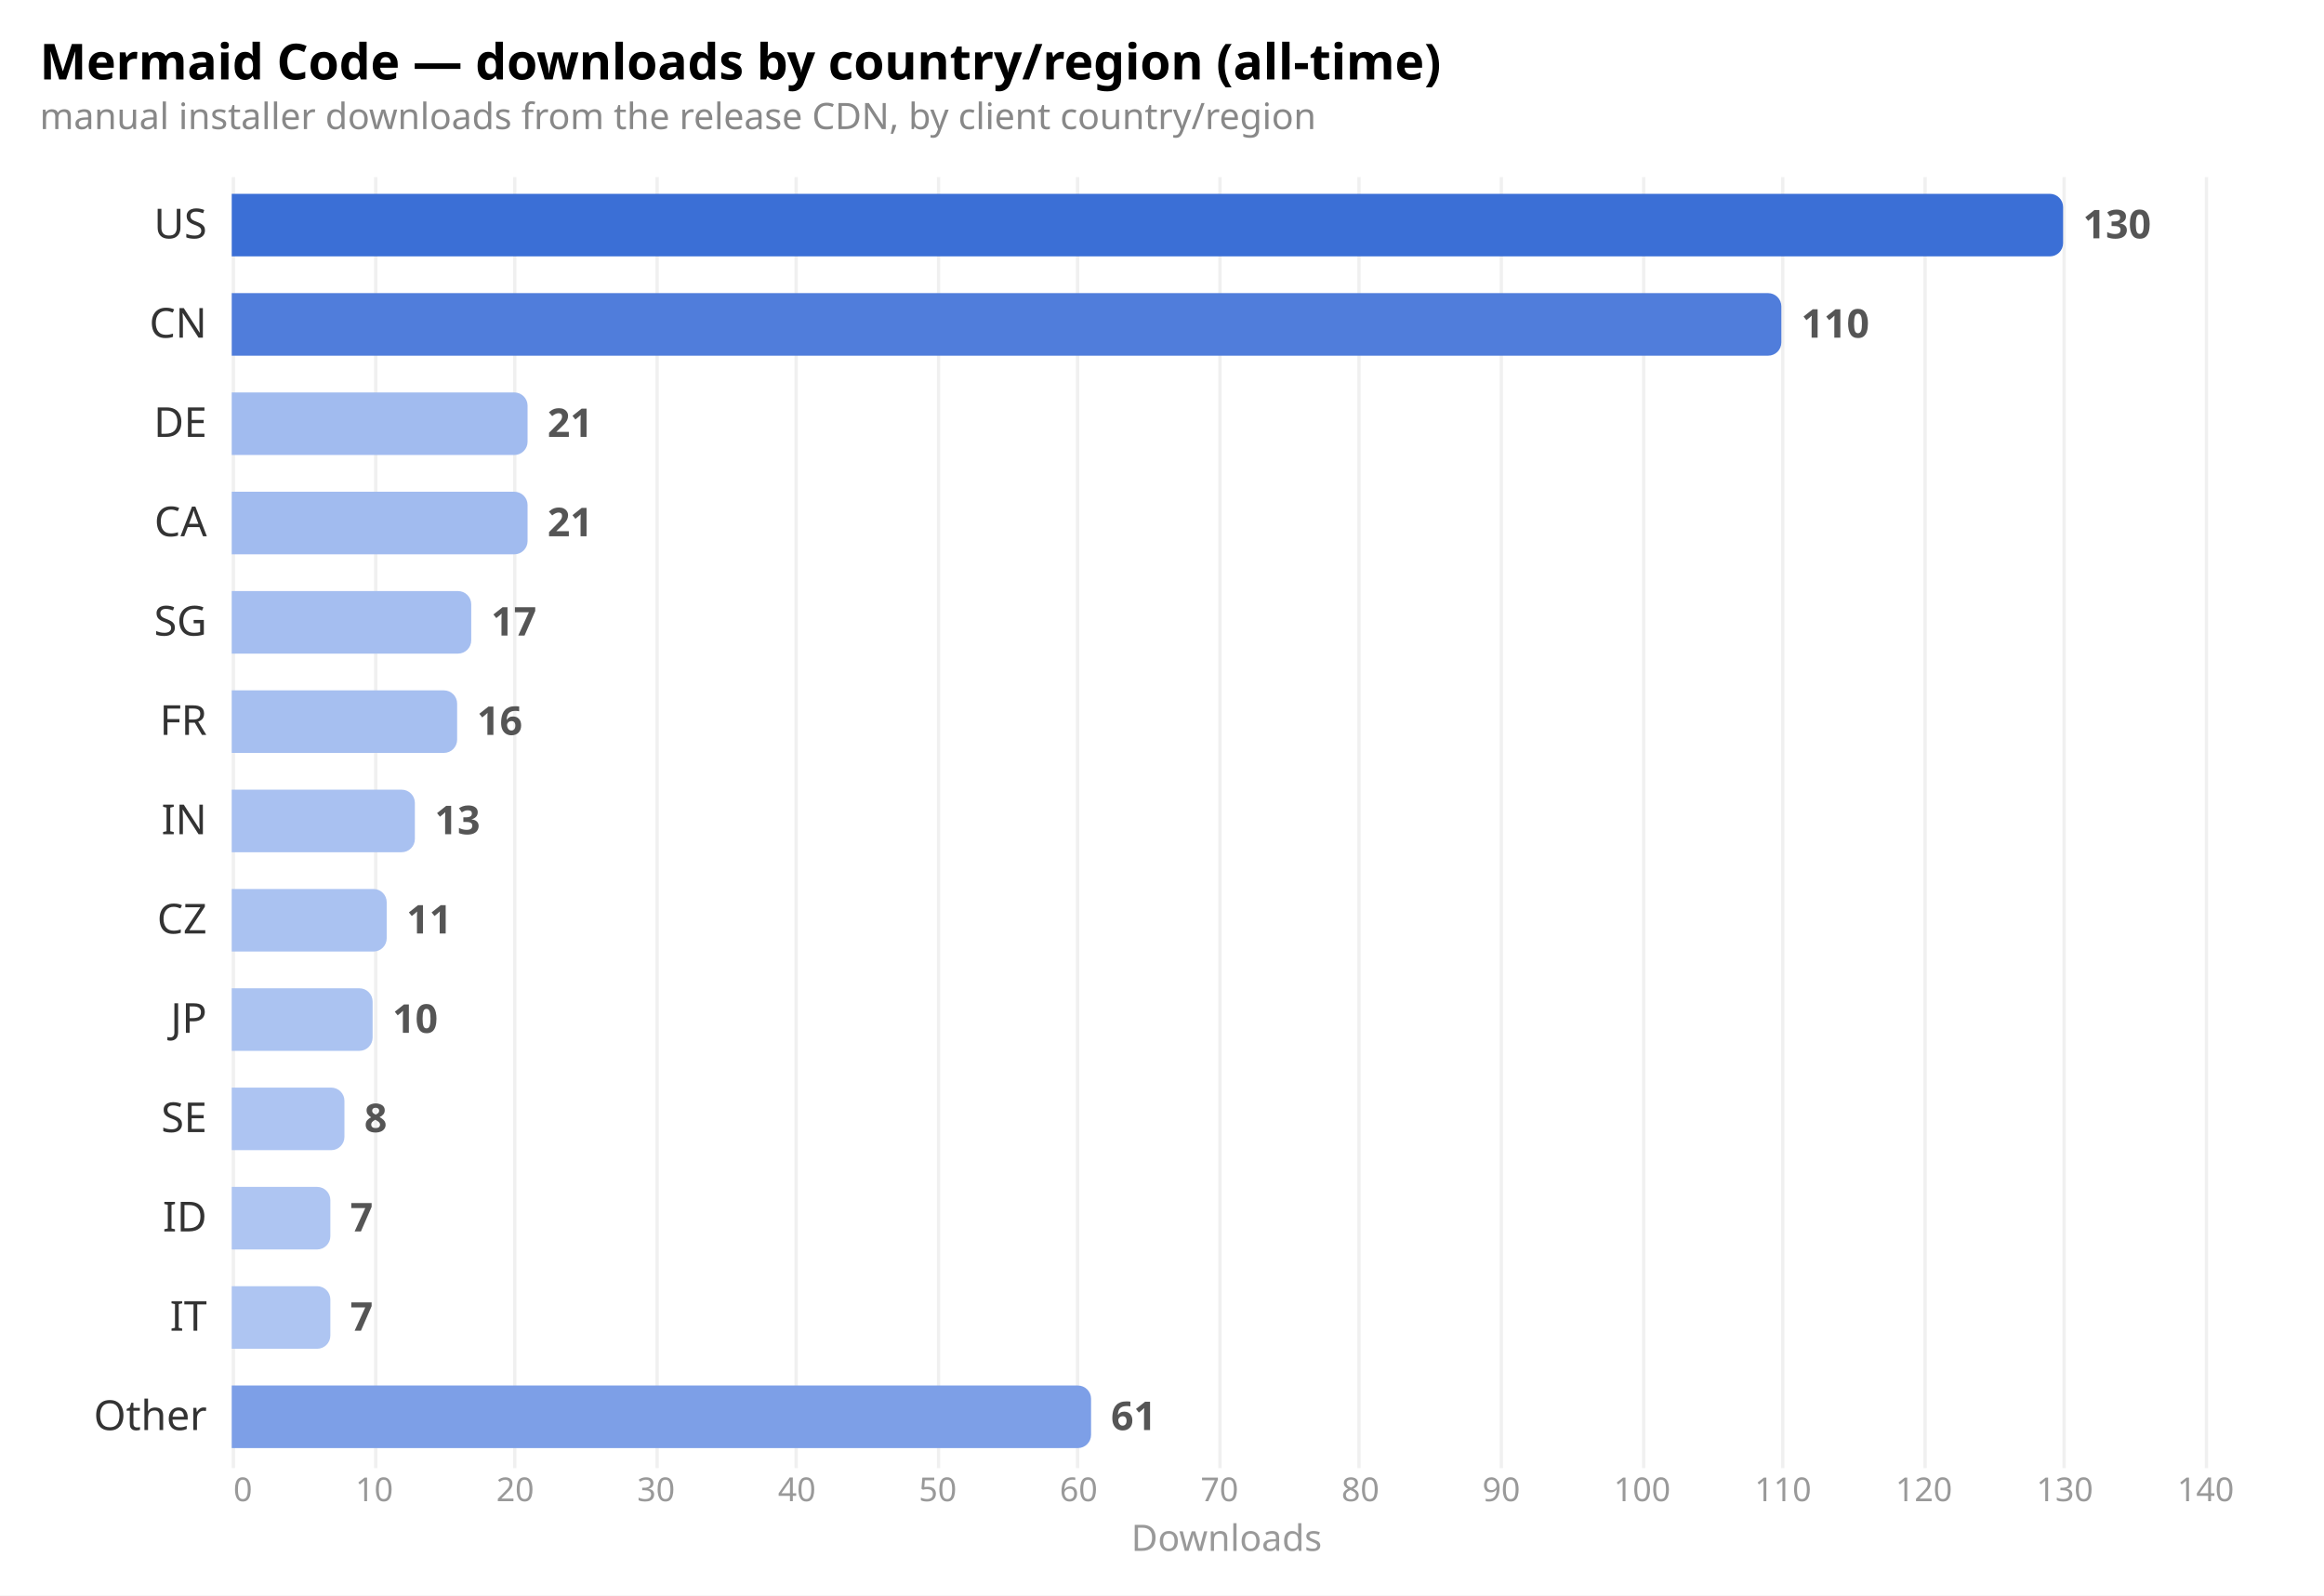
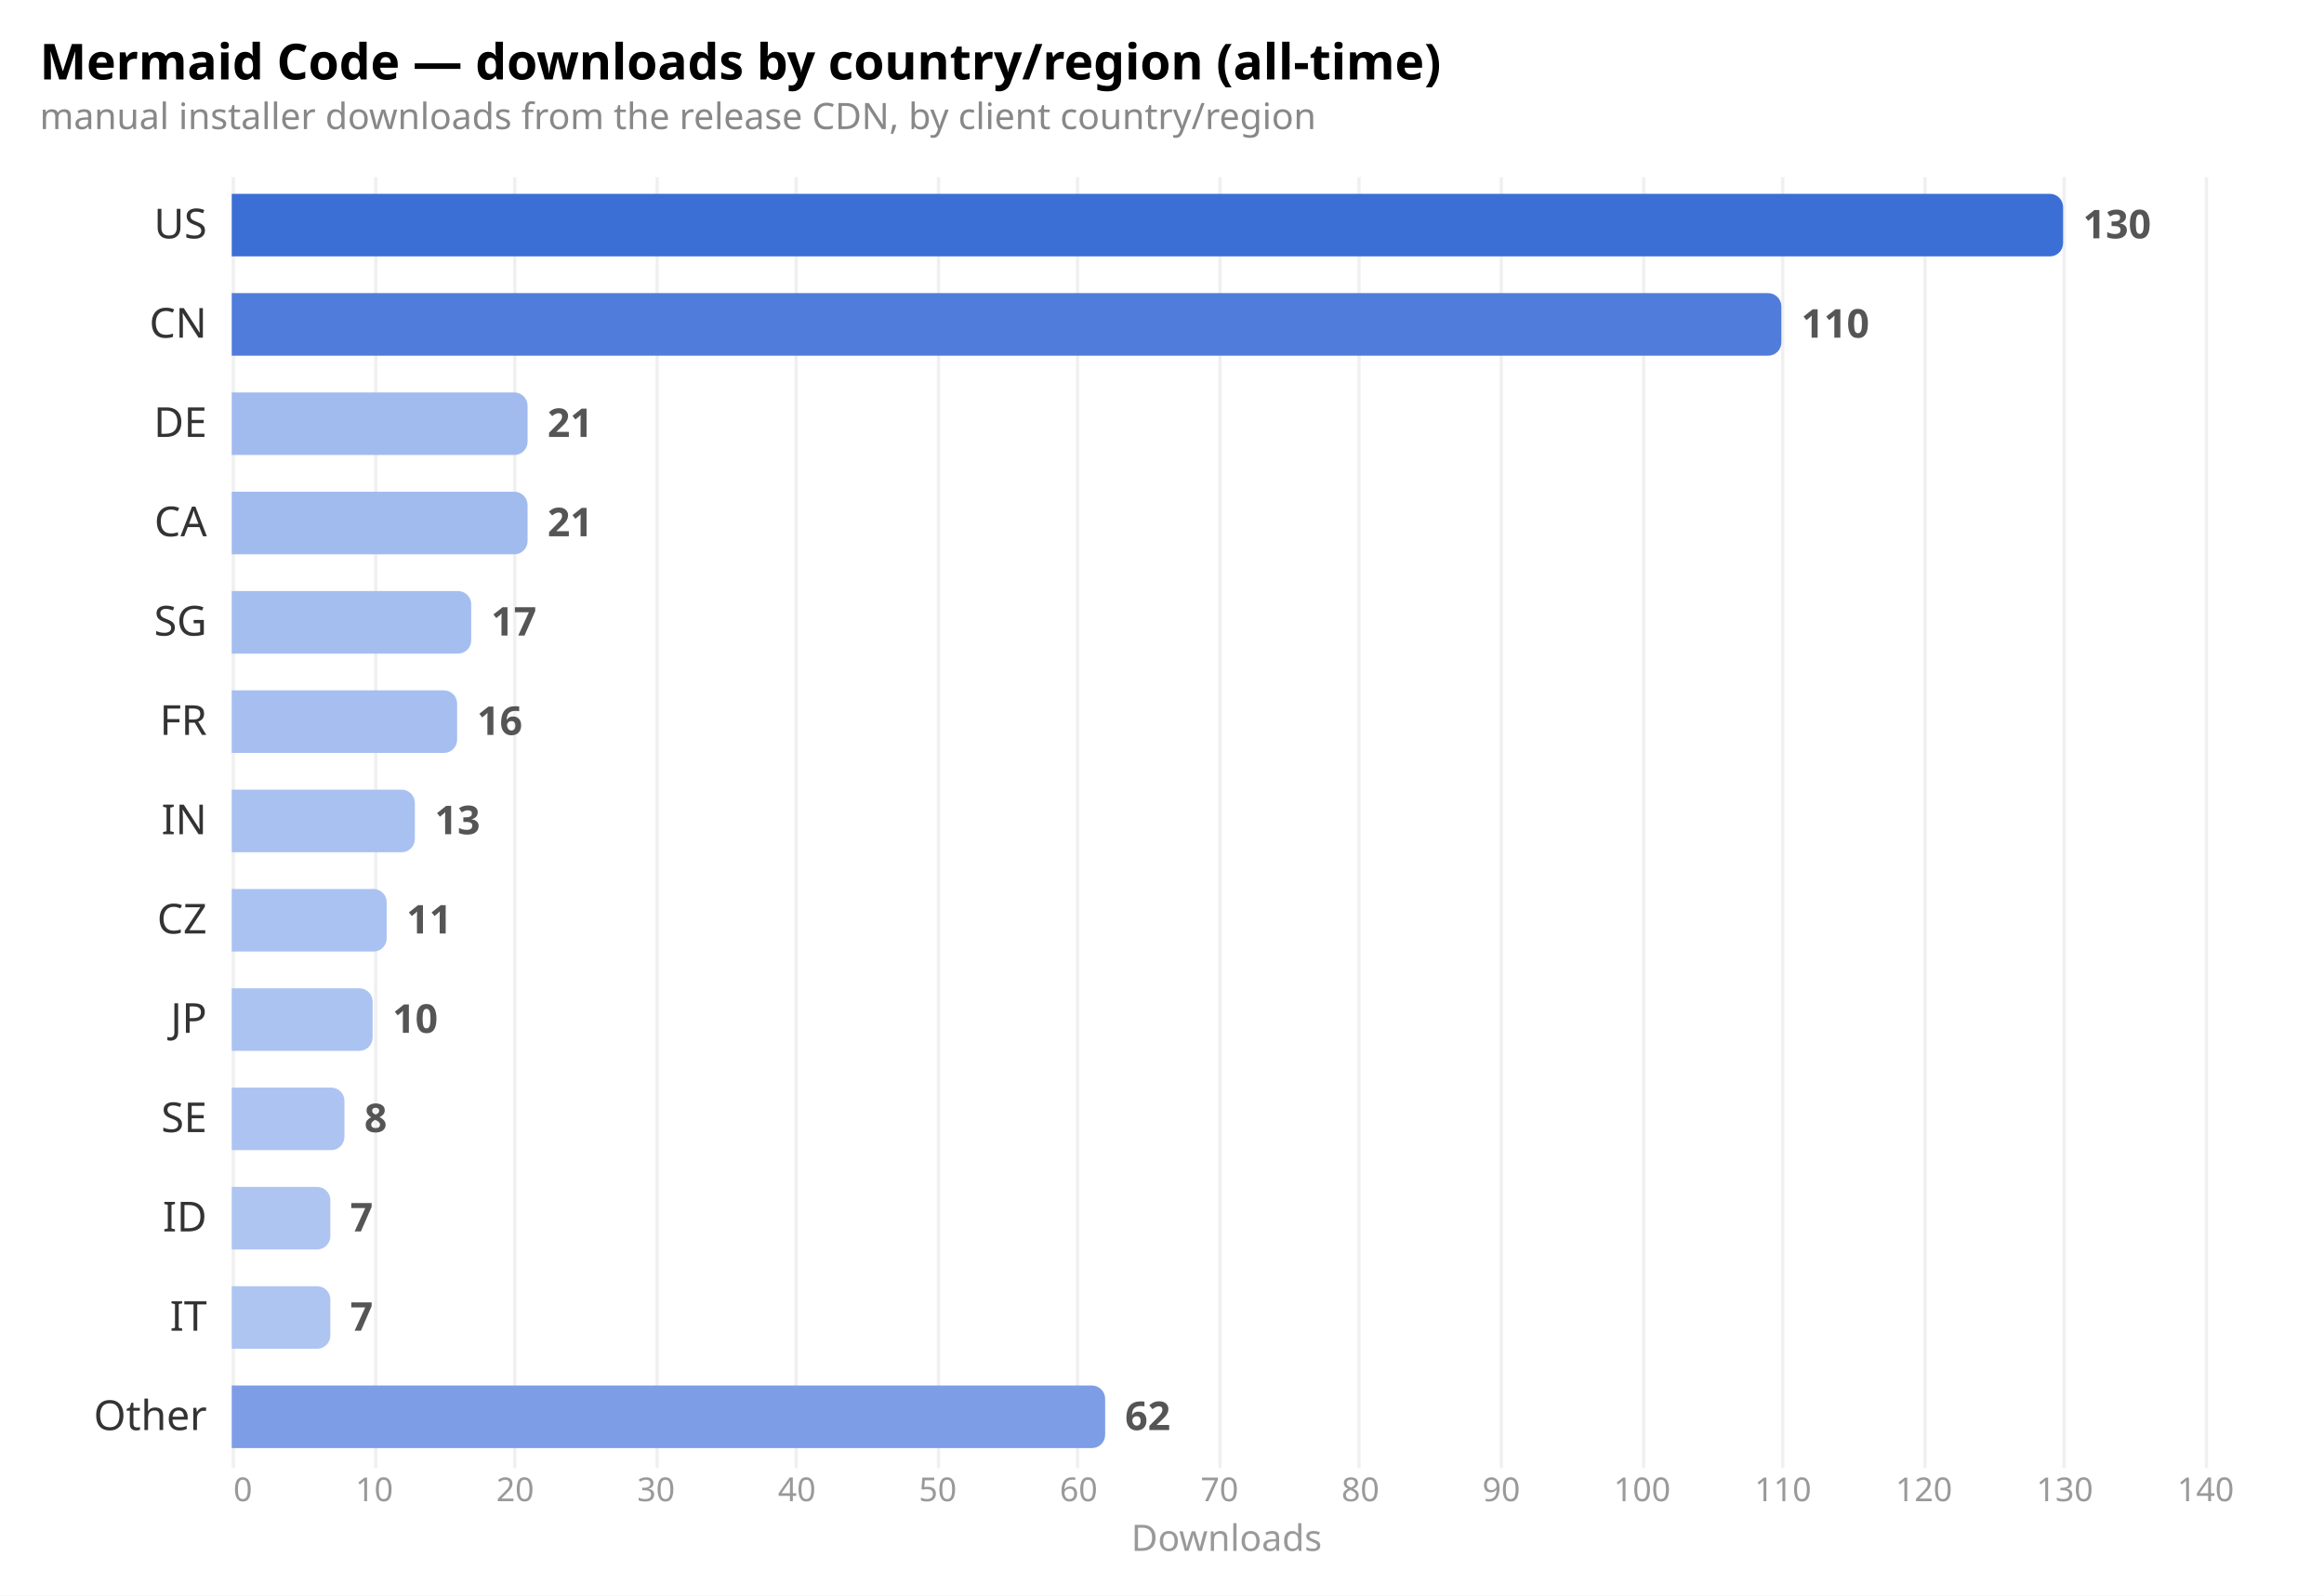
<svg xmlns="http://www.w3.org/2000/svg" version="1.1" class="marks" width="702" height="482" viewBox="0 0 702 482">
  <rect width="702" height="482" fill="white" />
  <g fill="none" stroke-miterlimit="4" transform="translate(70,53)">
    <g class="mark-group role-frame root" role="graphics-object" aria-roledescription="group mark container">
      <g transform="translate(0,0)">
        <path class="background" aria-hidden="true" d="M0,0h600v390h-600Z" />
        <g>
          <g class="mark-group role-axis" aria-hidden="true">
            <g transform="translate(0.5,390.5)">
              <path class="background" aria-hidden="true" d="M0,0h0v0h0Z" pointer-events="none" />
              <g>
                <g class="mark-rule role-axis-grid" pointer-events="none">
                  <line transform="translate(0,0)" x2="0" y2="-390" stroke="#f0f0f0" stroke-width="1" opacity="1" />
                  <line transform="translate(43,0)" x2="0" y2="-390" stroke="#f0f0f0" stroke-width="1" opacity="1" />
                  <line transform="translate(85,0)" x2="0" y2="-390" stroke="#f0f0f0" stroke-width="1" opacity="1" />
                  <line transform="translate(128,0)" x2="0" y2="-390" stroke="#f0f0f0" stroke-width="1" opacity="1" />
                  <line transform="translate(170,0)" x2="0" y2="-390" stroke="#f0f0f0" stroke-width="1" opacity="1" />
                  <line transform="translate(213,0)" x2="0" y2="-390" stroke="#f0f0f0" stroke-width="1" opacity="1" />
                  <line transform="translate(255,0)" x2="0" y2="-390" stroke="#f0f0f0" stroke-width="1" opacity="1" />
                  <line transform="translate(298,0)" x2="0" y2="-390" stroke="#f0f0f0" stroke-width="1" opacity="1" />
                  <line transform="translate(340,0)" x2="0" y2="-390" stroke="#f0f0f0" stroke-width="1" opacity="1" />
                  <line transform="translate(383,0)" x2="0" y2="-390" stroke="#f0f0f0" stroke-width="1" opacity="1" />
                  <line transform="translate(426,0)" x2="0" y2="-390" stroke="#f0f0f0" stroke-width="1" opacity="1" />
                  <line transform="translate(468,0)" x2="0" y2="-390" stroke="#f0f0f0" stroke-width="1" opacity="1" />
                  <line transform="translate(511,0)" x2="0" y2="-390" stroke="#f0f0f0" stroke-width="1" opacity="1" />
                  <line transform="translate(553,0)" x2="0" y2="-390" stroke="#f0f0f0" stroke-width="1" opacity="1" />
                  <line transform="translate(596,0)" x2="0" y2="-390" stroke="#f0f0f0" stroke-width="1" opacity="1" />
                </g>
              </g>
              <path class="foreground" aria-hidden="true" d="" pointer-events="none" display="none" />
            </g>
          </g>
          <g class="mark-group role-axis" role="graphics-symbol" aria-roledescription="axis" aria-label="X-axis titled 'Downloads' for a linear scale with values from 0 to 141">
            <g transform="translate(0.5,390.5)">
              <path class="background" aria-hidden="true" d="M0,0h0v0h0Z" pointer-events="none" />
              <g>
                <g class="mark-text role-axis-label" pointer-events="none">
                  <text text-anchor="start" transform="translate(0,10)" font-family="sans-serif" font-size="10px" fill="#999" opacity="1">0</text>
                  <text text-anchor="middle" transform="translate(42.55319,10)" font-family="sans-serif" font-size="10px" fill="#999" opacity="1">10</text>
                  <text text-anchor="middle" transform="translate(85.10638,10)" font-family="sans-serif" font-size="10px" fill="#999" opacity="1">20</text>
                  <text text-anchor="middle" transform="translate(127.6596,10)" font-family="sans-serif" font-size="10px" fill="#999" opacity="1">30</text>
                  <text text-anchor="middle" transform="translate(170.2128,10)" font-family="sans-serif" font-size="10px" fill="#999" opacity="1">40</text>
                  <text text-anchor="middle" transform="translate(212.766,10)" font-family="sans-serif" font-size="10px" fill="#999" opacity="1">50</text>
                  <text text-anchor="middle" transform="translate(255.3191,10)" font-family="sans-serif" font-size="10px" fill="#999" opacity="1">60</text>
                  <text text-anchor="middle" transform="translate(297.8723,10)" font-family="sans-serif" font-size="10px" fill="#999" opacity="1">70</text>
                  <text text-anchor="middle" transform="translate(340.4255,10)" font-family="sans-serif" font-size="10px" fill="#999" opacity="1">80</text>
                  <text text-anchor="middle" transform="translate(382.9787,10)" font-family="sans-serif" font-size="10px" fill="#999" opacity="1">90</text>
                  <text text-anchor="middle" transform="translate(425.5319,10)" font-family="sans-serif" font-size="10px" fill="#999" opacity="1">100</text>
                  <text text-anchor="middle" transform="translate(468.0851,10)" font-family="sans-serif" font-size="10px" fill="#999" opacity="1">110</text>
                  <text text-anchor="middle" transform="translate(510.6383,10)" font-family="sans-serif" font-size="10px" fill="#999" opacity="1">120</text>
                  <text text-anchor="middle" transform="translate(553.1915,10)" font-family="sans-serif" font-size="10px" fill="#999" opacity="1">130</text>
                  <text text-anchor="middle" transform="translate(595.7447,10)" font-family="sans-serif" font-size="10px" fill="#999" opacity="1">140</text>
                </g>
                <g class="mark-text role-axis-title" pointer-events="none">
                  <text text-anchor="middle" transform="translate(300,25)" font-family="sans-serif" font-size="11px" font-weight="500" fill="#999" opacity="1">Downloads</text>
                </g>
              </g>
              <path class="foreground" aria-hidden="true" d="" pointer-events="none" display="none" />
            </g>
          </g>
          <g class="mark-group role-axis" role="graphics-symbol" aria-roledescription="axis" aria-label="Y-axis for a discrete scale with 13 values: US, CN, DE, CA, SG, ending with Other">
            <g transform="translate(0.5,0.5)">
              <path class="background" aria-hidden="true" d="M0,0h0v0h0Z" pointer-events="none" />
              <g>
                <g class="mark-text role-axis-label" pointer-events="none">
                  <text text-anchor="end" transform="translate(-8,18.5)" font-family="sans-serif" font-size="12.5px" font-weight="500" fill="#333" opacity="1">US</text>
                  <text text-anchor="end" transform="translate(-8,48.5)" font-family="sans-serif" font-size="12.5px" font-weight="500" fill="#333" opacity="1">CN</text>
                  <text text-anchor="end" transform="translate(-8,78.5)" font-family="sans-serif" font-size="12.5px" font-weight="500" fill="#333" opacity="1">DE</text>
                  <text text-anchor="end" transform="translate(-8,108.5)" font-family="sans-serif" font-size="12.5px" font-weight="500" fill="#333" opacity="1">CA</text>
                  <text text-anchor="end" transform="translate(-8,138.5)" font-family="sans-serif" font-size="12.5px" font-weight="500" fill="#333" opacity="1">SG</text>
                  <text text-anchor="end" transform="translate(-8,168.5)" font-family="sans-serif" font-size="12.5px" font-weight="500" fill="#333" opacity="1">FR</text>
                  <text text-anchor="end" transform="translate(-8,198.5)" font-family="sans-serif" font-size="12.5px" font-weight="500" fill="#333" opacity="1">IN</text>
                  <text text-anchor="end" transform="translate(-8,228.5)" font-family="sans-serif" font-size="12.5px" font-weight="500" fill="#333" opacity="1">CZ</text>
                  <text text-anchor="end" transform="translate(-8,258.5)" font-family="sans-serif" font-size="12.5px" font-weight="500" fill="#333" opacity="1">JP</text>
                  <text text-anchor="end" transform="translate(-8,288.5)" font-family="sans-serif" font-size="12.5px" font-weight="500" fill="#333" opacity="1">SE</text>
                  <text text-anchor="end" transform="translate(-8,318.5)" font-family="sans-serif" font-size="12.5px" font-weight="500" fill="#333" opacity="1">ID</text>
                  <text text-anchor="end" transform="translate(-8,348.5)" font-family="sans-serif" font-size="12.5px" font-weight="500" fill="#333" opacity="1">IT</text>
                  <text text-anchor="end" transform="translate(-8,378.5)" font-family="sans-serif" font-size="12.5px" font-weight="500" fill="#333" opacity="1">Other</text>
                </g>
              </g>
              <path class="foreground" aria-hidden="true" d="" pointer-events="none" display="none" />
            </g>
          </g>
          <g class="mark-group role-scope" role="graphics-object" aria-roledescription="group mark container">
            <g transform="translate(0,5.55)">
              <path class="background" aria-hidden="true" d="M0,0L549.191,0C551.399,0,553.191,1.792,553.191,4L553.191,14.9C553.191,17.108,551.399,18.9,549.191,18.9L0,18.9C0,18.9,0,18.9,0,18.9L0,0C0,0,0,0,0,0Z" />
              <g clip-path="url(#clip1)">
                <g class="mark-group role-scope" role="graphics-object" aria-roledescription="group mark container">
                  <g transform="translate(0,0)">
                    <path class="background" aria-hidden="true" d="M0,0h0v18.9h0Z" />
                    <g>
                      <g class="mark-rect role-mark layer_0_marks" role="graphics-object" aria-roledescription="rect mark container">
                        <path aria-label="Downloads: 130; country: US; downloads: 130" role="graphics-symbol" aria-roledescription="bar" d="M0,0h553.191v18.9h-553.191Z" fill="rgb(59, 111, 214)" />
                      </g>
                    </g>
                    <path class="foreground" aria-hidden="true" d="" display="none" />
                  </g>
                </g>
              </g>
              <path class="foreground" aria-hidden="true" d="" display="none" />
            </g>
            <g transform="translate(0,35.55)">
              <path class="background" aria-hidden="true" d="M0,0L464.085,0C466.293,0,468.085,1.792,468.085,4L468.085,14.9C468.085,17.108,466.293,18.9,464.085,18.9L0,18.9C0,18.9,0,18.9,0,18.9L0,0C0,0,0,0,0,0Z" />
              <g clip-path="url(#clip2)">
                <g class="mark-group role-scope" role="graphics-object" aria-roledescription="group mark container">
                  <g transform="translate(0,0)">
                    <path class="background" aria-hidden="true" d="M0,0h0v18.9h0Z" />
                    <g>
                      <g class="mark-rect role-mark layer_0_marks" role="graphics-object" aria-roledescription="rect mark container">
                        <path aria-label="Downloads: 110; country: CN; downloads: 110" role="graphics-symbol" aria-roledescription="bar" d="M0,0h468.085v18.9h-468.085Z" fill="rgb(80, 125, 219)" />
                      </g>
                    </g>
                    <path class="foreground" aria-hidden="true" d="" display="none" />
                  </g>
                </g>
              </g>
              <path class="foreground" aria-hidden="true" d="" display="none" />
            </g>
            <g transform="translate(0,65.55)">
              <path class="background" aria-hidden="true" d="M0,0L85.362,0C87.569,0,89.362,1.792,89.362,4L89.362,14.9C89.362,17.108,87.569,18.9,85.362,18.9L0,18.9C0,18.9,0,18.9,0,18.9L0,0C0,0,0,0,0,0Z" />
              <g clip-path="url(#clip3)">
                <g class="mark-group role-scope" role="graphics-object" aria-roledescription="group mark container">
                  <g transform="translate(0,0)">
                    <path class="background" aria-hidden="true" d="M0,0h0v18.9h0Z" />
                    <g>
                      <g class="mark-rect role-mark layer_0_marks" role="graphics-object" aria-roledescription="rect mark container">
                        <path aria-label="Downloads: 21; country: DE; downloads: 21" role="graphics-symbol" aria-roledescription="bar" d="M0,0h89.362v18.9h-89.362Z" fill="rgb(161, 187, 239)" />
                      </g>
                    </g>
                    <path class="foreground" aria-hidden="true" d="" display="none" />
                  </g>
                </g>
              </g>
              <path class="foreground" aria-hidden="true" d="" display="none" />
            </g>
            <g transform="translate(0,95.55)">
              <path class="background" aria-hidden="true" d="M0,0L85.362,0C87.569,0,89.362,1.792,89.362,4L89.362,14.9C89.362,17.108,87.569,18.9,85.362,18.9L0,18.9C0,18.9,0,18.9,0,18.9L0,0C0,0,0,0,0,0Z" />
              <g clip-path="url(#clip4)">
                <g class="mark-group role-scope" role="graphics-object" aria-roledescription="group mark container">
                  <g transform="translate(0,0)">
                    <path class="background" aria-hidden="true" d="M0,0h0v18.9h0Z" />
                    <g>
                      <g class="mark-rect role-mark layer_0_marks" role="graphics-object" aria-roledescription="rect mark container">
                        <path aria-label="Downloads: 21; country: CA; downloads: 21" role="graphics-symbol" aria-roledescription="bar" d="M0,0h89.362v18.9h-89.362Z" fill="rgb(161, 187, 239)" />
                      </g>
                    </g>
                    <path class="foreground" aria-hidden="true" d="" display="none" />
                  </g>
                </g>
              </g>
              <path class="foreground" aria-hidden="true" d="" display="none" />
            </g>
            <g transform="translate(0,125.55)">
              <path class="background" aria-hidden="true" d="M0,0L68.34,0C70.548,0,72.34,1.792,72.34,4L72.34,14.9C72.34,17.108,70.548,18.9,68.34,18.9L0,18.9C0,18.9,0,18.9,0,18.9L0,0C0,0,0,0,0,0Z" />
              <g clip-path="url(#clip5)">
                <g class="mark-group role-scope" role="graphics-object" aria-roledescription="group mark container">
                  <g transform="translate(0,0)">
                    <path class="background" aria-hidden="true" d="M0,0h0v18.9h0Z" />
                    <g>
                      <g class="mark-rect role-mark layer_0_marks" role="graphics-object" aria-roledescription="rect mark container">
                        <path aria-label="Downloads: 17; country: SG; downloads: 17" role="graphics-symbol" aria-roledescription="bar" d="M0,0h72.34v18.9h-72.34Z" fill="rgb(165, 190, 240)" />
                      </g>
                    </g>
                    <path class="foreground" aria-hidden="true" d="" display="none" />
                  </g>
                </g>
              </g>
              <path class="foreground" aria-hidden="true" d="" display="none" />
            </g>
            <g transform="translate(0,155.55)">
              <path class="background" aria-hidden="true" d="M0,0L64.085,0C66.293,0,68.085,1.792,68.085,4L68.085,14.9C68.085,17.108,66.293,18.9,64.085,18.9L0,18.9C0,18.9,0,18.9,0,18.9L0,0C0,0,0,0,0,0Z" />
              <g clip-path="url(#clip6)">
                <g class="mark-group role-scope" role="graphics-object" aria-roledescription="group mark container">
                  <g transform="translate(0,0)">
                    <path class="background" aria-hidden="true" d="M0,0h0v18.9h0Z" />
                    <g>
                      <g class="mark-rect role-mark layer_0_marks" role="graphics-object" aria-roledescription="rect mark container">
                        <path aria-label="Downloads: 16; country: FR; downloads: 16" role="graphics-symbol" aria-roledescription="bar" d="M0,0h68.085v18.9h-68.085Z" fill="rgb(166, 191, 240)" />
                      </g>
                    </g>
                    <path class="foreground" aria-hidden="true" d="" display="none" />
                  </g>
                </g>
              </g>
              <path class="foreground" aria-hidden="true" d="" display="none" />
            </g>
            <g transform="translate(0,185.55)">
              <path class="background" aria-hidden="true" d="M0,0L51.319,0C53.527,0,55.319,1.792,55.319,4L55.319,14.9C55.319,17.108,53.527,18.9,51.319,18.9L0,18.9C0,18.9,0,18.9,0,18.9L0,0C0,0,0,0,0,0Z" />
              <g clip-path="url(#clip7)">
                <g class="mark-group role-scope" role="graphics-object" aria-roledescription="group mark container">
                  <g transform="translate(0,0)">
                    <path class="background" aria-hidden="true" d="M0,0h0v18.9h0Z" />
                    <g>
                      <g class="mark-rect role-mark layer_0_marks" role="graphics-object" aria-roledescription="rect mark container">
                        <path aria-label="Downloads: 13; country: IN; downloads: 13" role="graphics-symbol" aria-roledescription="bar" d="M0,0h55.319v18.9h-55.319Z" fill="rgb(169, 193, 241)" />
                      </g>
                    </g>
                    <path class="foreground" aria-hidden="true" d="" display="none" />
                  </g>
                </g>
              </g>
              <path class="foreground" aria-hidden="true" d="" display="none" />
            </g>
            <g transform="translate(0,215.55)">
              <path class="background" aria-hidden="true" d="M0,0L42.809,0C45.016,0,46.809,1.792,46.809,4L46.809,14.9C46.809,17.108,45.016,18.9,42.809,18.9L0,18.9C0,18.9,0,18.9,0,18.9L0,0C0,0,0,0,0,0Z" />
              <g clip-path="url(#clip8)">
                <g class="mark-group role-scope" role="graphics-object" aria-roledescription="group mark container">
                  <g transform="translate(0,0)">
                    <path class="background" aria-hidden="true" d="M0,0h0v18.9h0Z" />
                    <g>
                      <g class="mark-rect role-mark layer_0_marks" role="graphics-object" aria-roledescription="rect mark container">
                        <path aria-label="Downloads: 11; country: CZ; downloads: 11" role="graphics-symbol" aria-roledescription="bar" d="M0,0h46.809v18.9h-46.809Z" fill="rgb(170, 194, 241)" />
                      </g>
                    </g>
                    <path class="foreground" aria-hidden="true" d="" display="none" />
                  </g>
                </g>
              </g>
              <path class="foreground" aria-hidden="true" d="" display="none" />
            </g>
            <g transform="translate(0,245.55)">
              <path class="background" aria-hidden="true" d="M0,0L38.553,0C40.761,0,42.553,1.792,42.553,4L42.553,14.9C42.553,17.108,40.761,18.9,38.553,18.9L0,18.9C0,18.9,0,18.9,0,18.9L0,0C0,0,0,0,0,0Z" />
              <g clip-path="url(#clip9)">
                <g class="mark-group role-scope" role="graphics-object" aria-roledescription="group mark container">
                  <g transform="translate(0,0)">
                    <path class="background" aria-hidden="true" d="M0,0h0v18.9h0Z" />
                    <g>
                      <g class="mark-rect role-mark layer_0_marks" role="graphics-object" aria-roledescription="rect mark container">
                        <path aria-label="Downloads: 10; country: JP; downloads: 10" role="graphics-symbol" aria-roledescription="bar" d="M0,0h42.553v18.9h-42.553Z" fill="rgb(171, 195, 241)" />
                      </g>
                    </g>
                    <path class="foreground" aria-hidden="true" d="" display="none" />
                  </g>
                </g>
              </g>
              <path class="foreground" aria-hidden="true" d="" display="none" />
            </g>
            <g transform="translate(0,275.55)">
              <path class="background" aria-hidden="true" d="M0,0L30.043,0C32.25,0,34.043,1.792,34.043,4L34.043,14.9C34.043,17.108,32.25,18.9,30.043,18.9L0,18.9C0,18.9,0,18.9,0,18.9L0,0C0,0,0,0,0,0Z" />
              <g clip-path="url(#clip10)">
                <g class="mark-group role-scope" role="graphics-object" aria-roledescription="group mark container">
                  <g transform="translate(0,0)">
                    <path class="background" aria-hidden="true" d="M0,0h0v18.9h0Z" />
                    <g>
                      <g class="mark-rect role-mark layer_0_marks" role="graphics-object" aria-roledescription="rect mark container">
                        <path aria-label="Downloads: 8; country: SE; downloads: 8" role="graphics-symbol" aria-roledescription="bar" d="M0,0h34.043v18.9h-34.043Z" fill="rgb(173, 196, 242)" />
                      </g>
                    </g>
                    <path class="foreground" aria-hidden="true" d="" display="none" />
                  </g>
                </g>
              </g>
              <path class="foreground" aria-hidden="true" d="" display="none" />
            </g>
            <g transform="translate(0,305.55)">
              <path class="background" aria-hidden="true" d="M0,0L25.787,0C27.995,0,29.787,1.792,29.787,4L29.787,14.9C29.787,17.108,27.995,18.9,25.787,18.9L0,18.9C0,18.9,0,18.9,0,18.9L0,0C0,0,0,0,0,0Z" />
              <g clip-path="url(#clip11)">
                <g class="mark-group role-scope" role="graphics-object" aria-roledescription="group mark container">
                  <g transform="translate(0,0)">
                    <path class="background" aria-hidden="true" d="M0,0h0v18.9h0Z" />
                    <g>
                      <g class="mark-rect role-mark layer_0_marks" role="graphics-object" aria-roledescription="rect mark container">
                        <path aria-label="Downloads: 7; country: ID; downloads: 7" role="graphics-symbol" aria-roledescription="bar" d="M0,0h29.787v18.9h-29.787Z" fill="rgb(174, 197, 242)" />
                      </g>
                    </g>
                    <path class="foreground" aria-hidden="true" d="" display="none" />
                  </g>
                </g>
              </g>
              <path class="foreground" aria-hidden="true" d="" display="none" />
            </g>
            <g transform="translate(0,335.55)">
              <path class="background" aria-hidden="true" d="M0,0L25.787,0C27.995,0,29.787,1.792,29.787,4L29.787,14.9C29.787,17.108,27.995,18.9,25.787,18.9L0,18.9C0,18.9,0,18.9,0,18.9L0,0C0,0,0,0,0,0Z" />
              <g clip-path="url(#clip12)">
                <g class="mark-group role-scope" role="graphics-object" aria-roledescription="group mark container">
                  <g transform="translate(0,0)">
                    <path class="background" aria-hidden="true" d="M0,0h0v18.9h0Z" />
                    <g>
                      <g class="mark-rect role-mark layer_0_marks" role="graphics-object" aria-roledescription="rect mark container">
                        <path aria-label="Downloads: 7; country: IT; downloads: 7" role="graphics-symbol" aria-roledescription="bar" d="M0,0h29.787v18.9h-29.787Z" fill="rgb(174, 197, 242)" />
                      </g>
                    </g>
                    <path class="foreground" aria-hidden="true" d="" display="none" />
                  </g>
                </g>
              </g>
              <path class="foreground" aria-hidden="true" d="" display="none" />
            </g>
            <g transform="translate(0,365.55)">
-               <path class="background" aria-hidden="true" d="M0,0L255.574,0C257.782,0,259.574,1.792,259.574,4L259.574,14.9C259.574,17.108,257.782,18.9,255.574,18.9L0,18.9C0,18.9,0,18.9,0,18.9L0,0C0,0,0,0,0,0Z" />
+               <path class="background" aria-hidden="true" d="M0,0L259.83,0C262.037,0,263.83,1.792,263.83,4L263.83,14.9C263.83,17.108,262.037,18.9,259.83,18.9L0,18.9C0,18.9,0,18.9,0,18.9L0,0C0,0,0,0,0,0Z" />
              <g clip-path="url(#clip13)">
                <g class="mark-group role-scope" role="graphics-object" aria-roledescription="group mark container">
                  <g transform="translate(0,0)">
                    <path class="background" aria-hidden="true" d="M0,0h0v18.9h0Z" />
                    <g>
                      <g class="mark-rect role-mark layer_0_marks" role="graphics-object" aria-roledescription="rect mark container">
-                         <path aria-label="Downloads: 61; country: Other; downloads: 61" role="graphics-symbol" aria-roledescription="bar" d="M0,0h259.574v18.9h-259.574Z" fill="rgb(125, 159, 231)" />
+                         <path aria-label="Downloads: 62; country: Other; downloads: 62" role="graphics-symbol" aria-roledescription="bar" d="M0,0h263.83v18.9h-263.83Z" fill="rgb(125, 158, 230)" />
                      </g>
                    </g>
                    <path class="foreground" aria-hidden="true" d="" display="none" />
                  </g>
                </g>
              </g>
              <path class="foreground" aria-hidden="true" d="" display="none" />
            </g>
          </g>
          <g class="mark-text role-mark layer_1_marks" role="graphics-object" aria-roledescription="text mark container">
            <text aria-label="Downloads: 130; country: US; downloads: 130" role="graphics-symbol" aria-roledescription="text mark" text-anchor="start" transform="translate(559.1915,19)" font-family="sans-serif" font-size="12px" font-weight="600" fill="#555">130</text>
            <text aria-label="Downloads: 110; country: CN; downloads: 110" role="graphics-symbol" aria-roledescription="text mark" text-anchor="start" transform="translate(474.0851,49)" font-family="sans-serif" font-size="12px" font-weight="600" fill="#555">110</text>
            <text aria-label="Downloads: 21; country: DE; downloads: 21" role="graphics-symbol" aria-roledescription="text mark" text-anchor="start" transform="translate(95.3617,79)" font-family="sans-serif" font-size="12px" font-weight="600" fill="#555">21</text>
            <text aria-label="Downloads: 21; country: CA; downloads: 21" role="graphics-symbol" aria-roledescription="text mark" text-anchor="start" transform="translate(95.3617,109)" font-family="sans-serif" font-size="12px" font-weight="600" fill="#555">21</text>
            <text aria-label="Downloads: 17; country: SG; downloads: 17" role="graphics-symbol" aria-roledescription="text mark" text-anchor="start" transform="translate(78.34043,139)" font-family="sans-serif" font-size="12px" font-weight="600" fill="#555">17</text>
            <text aria-label="Downloads: 16; country: FR; downloads: 16" role="graphics-symbol" aria-roledescription="text mark" text-anchor="start" transform="translate(74.08511,169)" font-family="sans-serif" font-size="12px" font-weight="600" fill="#555">16</text>
            <text aria-label="Downloads: 13; country: IN; downloads: 13" role="graphics-symbol" aria-roledescription="text mark" text-anchor="start" transform="translate(61.31915,199)" font-family="sans-serif" font-size="12px" font-weight="600" fill="#555">13</text>
            <text aria-label="Downloads: 11; country: CZ; downloads: 11" role="graphics-symbol" aria-roledescription="text mark" text-anchor="start" transform="translate(52.80851,229)" font-family="sans-serif" font-size="12px" font-weight="600" fill="#555">11</text>
            <text aria-label="Downloads: 10; country: JP; downloads: 10" role="graphics-symbol" aria-roledescription="text mark" text-anchor="start" transform="translate(48.55319,259)" font-family="sans-serif" font-size="12px" font-weight="600" fill="#555">10</text>
            <text aria-label="Downloads: 8; country: SE; downloads: 8" role="graphics-symbol" aria-roledescription="text mark" text-anchor="start" transform="translate(40.04255,289)" font-family="sans-serif" font-size="12px" font-weight="600" fill="#555">8</text>
            <text aria-label="Downloads: 7; country: ID; downloads: 7" role="graphics-symbol" aria-roledescription="text mark" text-anchor="start" transform="translate(35.78723,319)" font-family="sans-serif" font-size="12px" font-weight="600" fill="#555">7</text>
            <text aria-label="Downloads: 7; country: IT; downloads: 7" role="graphics-symbol" aria-roledescription="text mark" text-anchor="start" transform="translate(35.78723,349)" font-family="sans-serif" font-size="12px" font-weight="600" fill="#555">7</text>
-             <text aria-label="Downloads: 61; country: Other; downloads: 61" role="graphics-symbol" aria-roledescription="text mark" text-anchor="start" transform="translate(265.5745,379)" font-family="sans-serif" font-size="12px" font-weight="600" fill="#555">61</text>
+             <text aria-label="Downloads: 62; country: Other; downloads: 62" role="graphics-symbol" aria-roledescription="text mark" text-anchor="start" transform="translate(269.8298,379)" font-family="sans-serif" font-size="12px" font-weight="600" fill="#555">62</text>
          </g>
          <g class="mark-group role-title">
            <g transform="translate(-58,-41)">
              <path class="background" aria-hidden="true" d="M0,0h0v0h0Z" pointer-events="none" />
              <g>
                <g class="mark-text role-title-text" role="graphics-symbol" aria-roledescription="title" aria-label="Title text 'Mermaid Code — downloads by country/region (all-time)'" pointer-events="none">
                  <text text-anchor="start" transform="translate(0,12)" font-family="sans-serif" font-size="15px" font-weight="600" fill="#000" opacity="1">Mermaid Code — downloads by country/region (all-time)</text>
                </g>
                <g class="mark-text role-title-subtitle" role="graphics-symbol" aria-roledescription="subtitle" aria-label="Subtitle text 'manual installer downloads from the release CDN, by client country/region'" pointer-events="none">
                  <text text-anchor="start" transform="translate(0,27)" font-family="sans-serif" font-size="11px" fill="#888" opacity="1">manual installer downloads from the release CDN, by client country/region</text>
                </g>
              </g>
              <path class="foreground" aria-hidden="true" d="" pointer-events="none" display="none" />
            </g>
          </g>
        </g>
        <path class="foreground" aria-hidden="true" d="" display="none" />
      </g>
    </g>
  </g>
  <defs>
    <clipPath id="clip1">
      <path d="M0,0L549.191,0C551.399,0,553.191,1.792,553.191,4L553.191,14.9C553.191,17.108,551.399,18.9,549.191,18.9L0,18.9C0,18.9,0,18.9,0,18.9L0,0C0,0,0,0,0,0Z" />
    </clipPath>
    <clipPath id="clip2">
      <path d="M0,0L464.085,0C466.293,0,468.085,1.792,468.085,4L468.085,14.9C468.085,17.108,466.293,18.9,464.085,18.9L0,18.9C0,18.9,0,18.9,0,18.9L0,0C0,0,0,0,0,0Z" />
    </clipPath>
    <clipPath id="clip3">
      <path d="M0,0L85.362,0C87.569,0,89.362,1.792,89.362,4L89.362,14.9C89.362,17.108,87.569,18.9,85.362,18.9L0,18.9C0,18.9,0,18.9,0,18.9L0,0C0,0,0,0,0,0Z" />
    </clipPath>
    <clipPath id="clip4">
      <path d="M0,0L85.362,0C87.569,0,89.362,1.792,89.362,4L89.362,14.9C89.362,17.108,87.569,18.9,85.362,18.9L0,18.9C0,18.9,0,18.9,0,18.9L0,0C0,0,0,0,0,0Z" />
    </clipPath>
    <clipPath id="clip5">
      <path d="M0,0L68.34,0C70.548,0,72.34,1.792,72.34,4L72.34,14.9C72.34,17.108,70.548,18.9,68.34,18.9L0,18.9C0,18.9,0,18.9,0,18.9L0,0C0,0,0,0,0,0Z" />
    </clipPath>
    <clipPath id="clip6">
      <path d="M0,0L64.085,0C66.293,0,68.085,1.792,68.085,4L68.085,14.9C68.085,17.108,66.293,18.9,64.085,18.9L0,18.9C0,18.9,0,18.9,0,18.9L0,0C0,0,0,0,0,0Z" />
    </clipPath>
    <clipPath id="clip7">
      <path d="M0,0L51.319,0C53.527,0,55.319,1.792,55.319,4L55.319,14.9C55.319,17.108,53.527,18.9,51.319,18.9L0,18.9C0,18.9,0,18.9,0,18.9L0,0C0,0,0,0,0,0Z" />
    </clipPath>
    <clipPath id="clip8">
      <path d="M0,0L42.809,0C45.016,0,46.809,1.792,46.809,4L46.809,14.9C46.809,17.108,45.016,18.9,42.809,18.9L0,18.9C0,18.9,0,18.9,0,18.9L0,0C0,0,0,0,0,0Z" />
    </clipPath>
    <clipPath id="clip9">
      <path d="M0,0L38.553,0C40.761,0,42.553,1.792,42.553,4L42.553,14.9C42.553,17.108,40.761,18.9,38.553,18.9L0,18.9C0,18.9,0,18.9,0,18.9L0,0C0,0,0,0,0,0Z" />
    </clipPath>
    <clipPath id="clip10">
      <path d="M0,0L30.043,0C32.25,0,34.043,1.792,34.043,4L34.043,14.9C34.043,17.108,32.25,18.9,30.043,18.9L0,18.9C0,18.9,0,18.9,0,18.9L0,0C0,0,0,0,0,0Z" />
    </clipPath>
    <clipPath id="clip11">
      <path d="M0,0L25.787,0C27.995,0,29.787,1.792,29.787,4L29.787,14.9C29.787,17.108,27.995,18.9,25.787,18.9L0,18.9C0,18.9,0,18.9,0,18.9L0,0C0,0,0,0,0,0Z" />
    </clipPath>
    <clipPath id="clip12">
      <path d="M0,0L25.787,0C27.995,0,29.787,1.792,29.787,4L29.787,14.9C29.787,17.108,27.995,18.9,25.787,18.9L0,18.9C0,18.9,0,18.9,0,18.9L0,0C0,0,0,0,0,0Z" />
    </clipPath>
    <clipPath id="clip13">
-       <path d="M0,0L255.574,0C257.782,0,259.574,1.792,259.574,4L259.574,14.9C259.574,17.108,257.782,18.9,255.574,18.9L0,18.9C0,18.9,0,18.9,0,18.9L0,0C0,0,0,0,0,0Z" />
+       <path d="M0,0L259.83,0C262.037,0,263.83,1.792,263.83,4L263.83,14.9C263.83,17.108,262.037,18.9,259.83,18.9L0,18.9C0,18.9,0,18.9,0,18.9L0,0C0,0,0,0,0,0Z" />
    </clipPath>
  </defs>
</svg>
